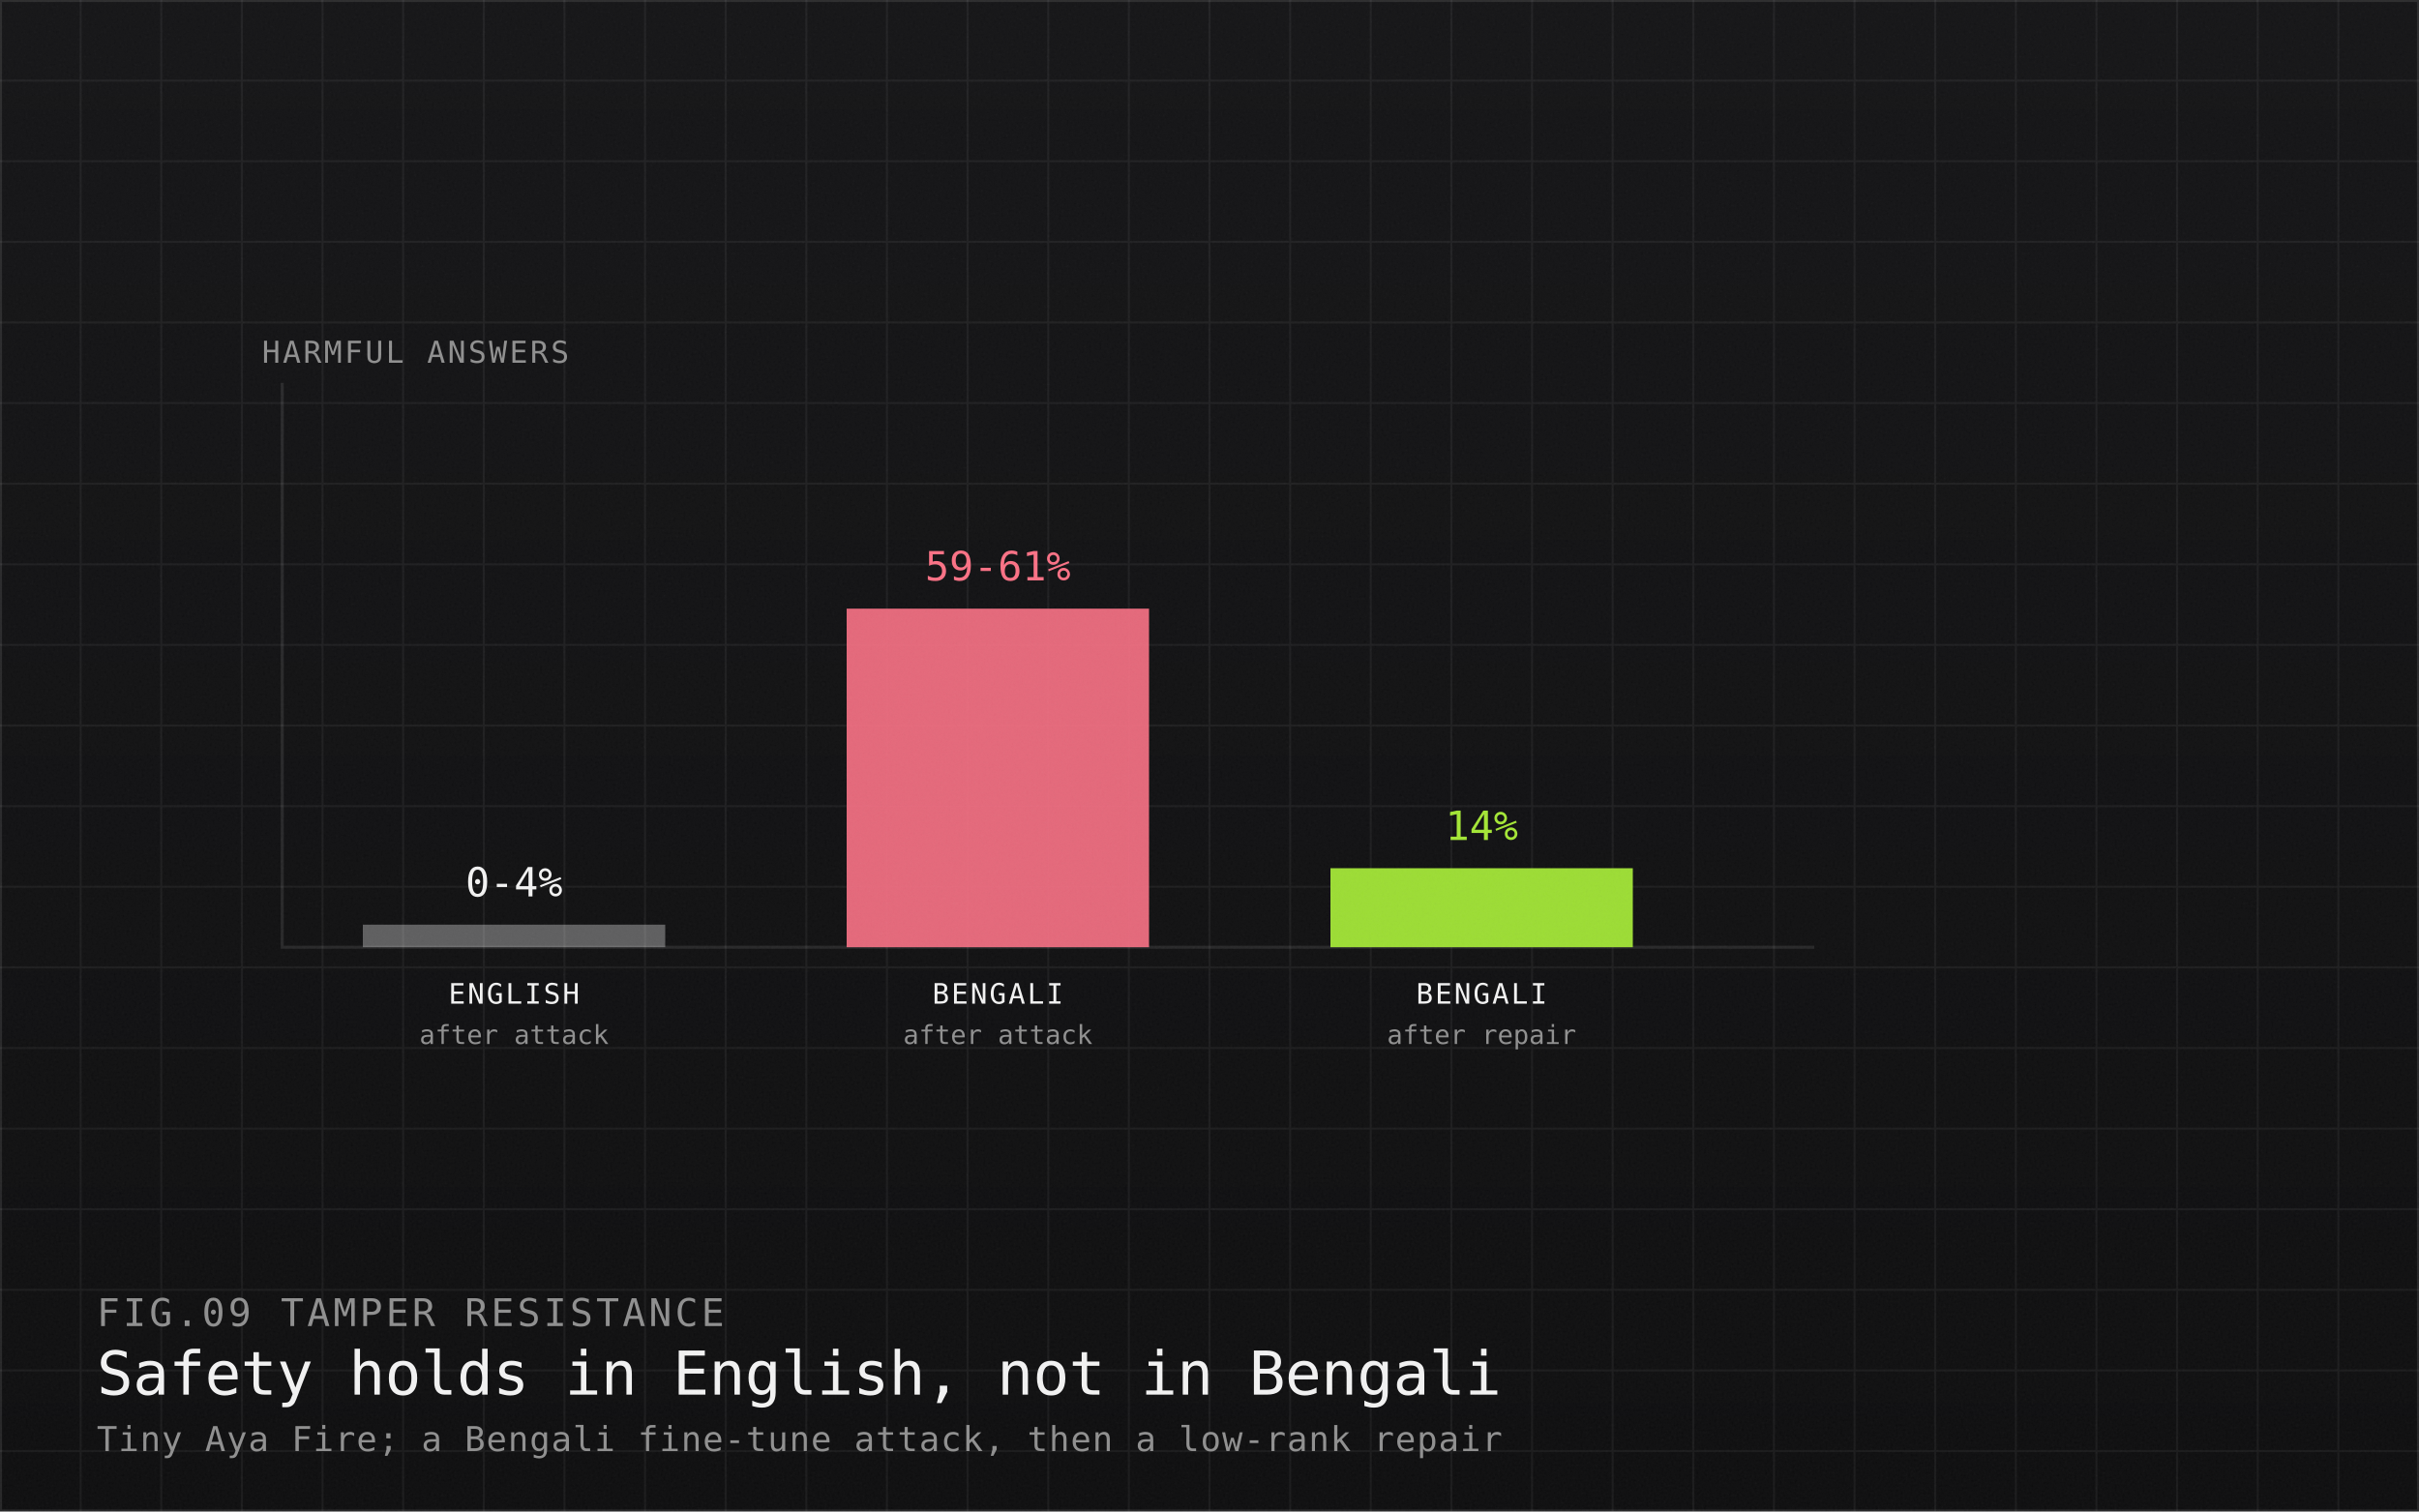
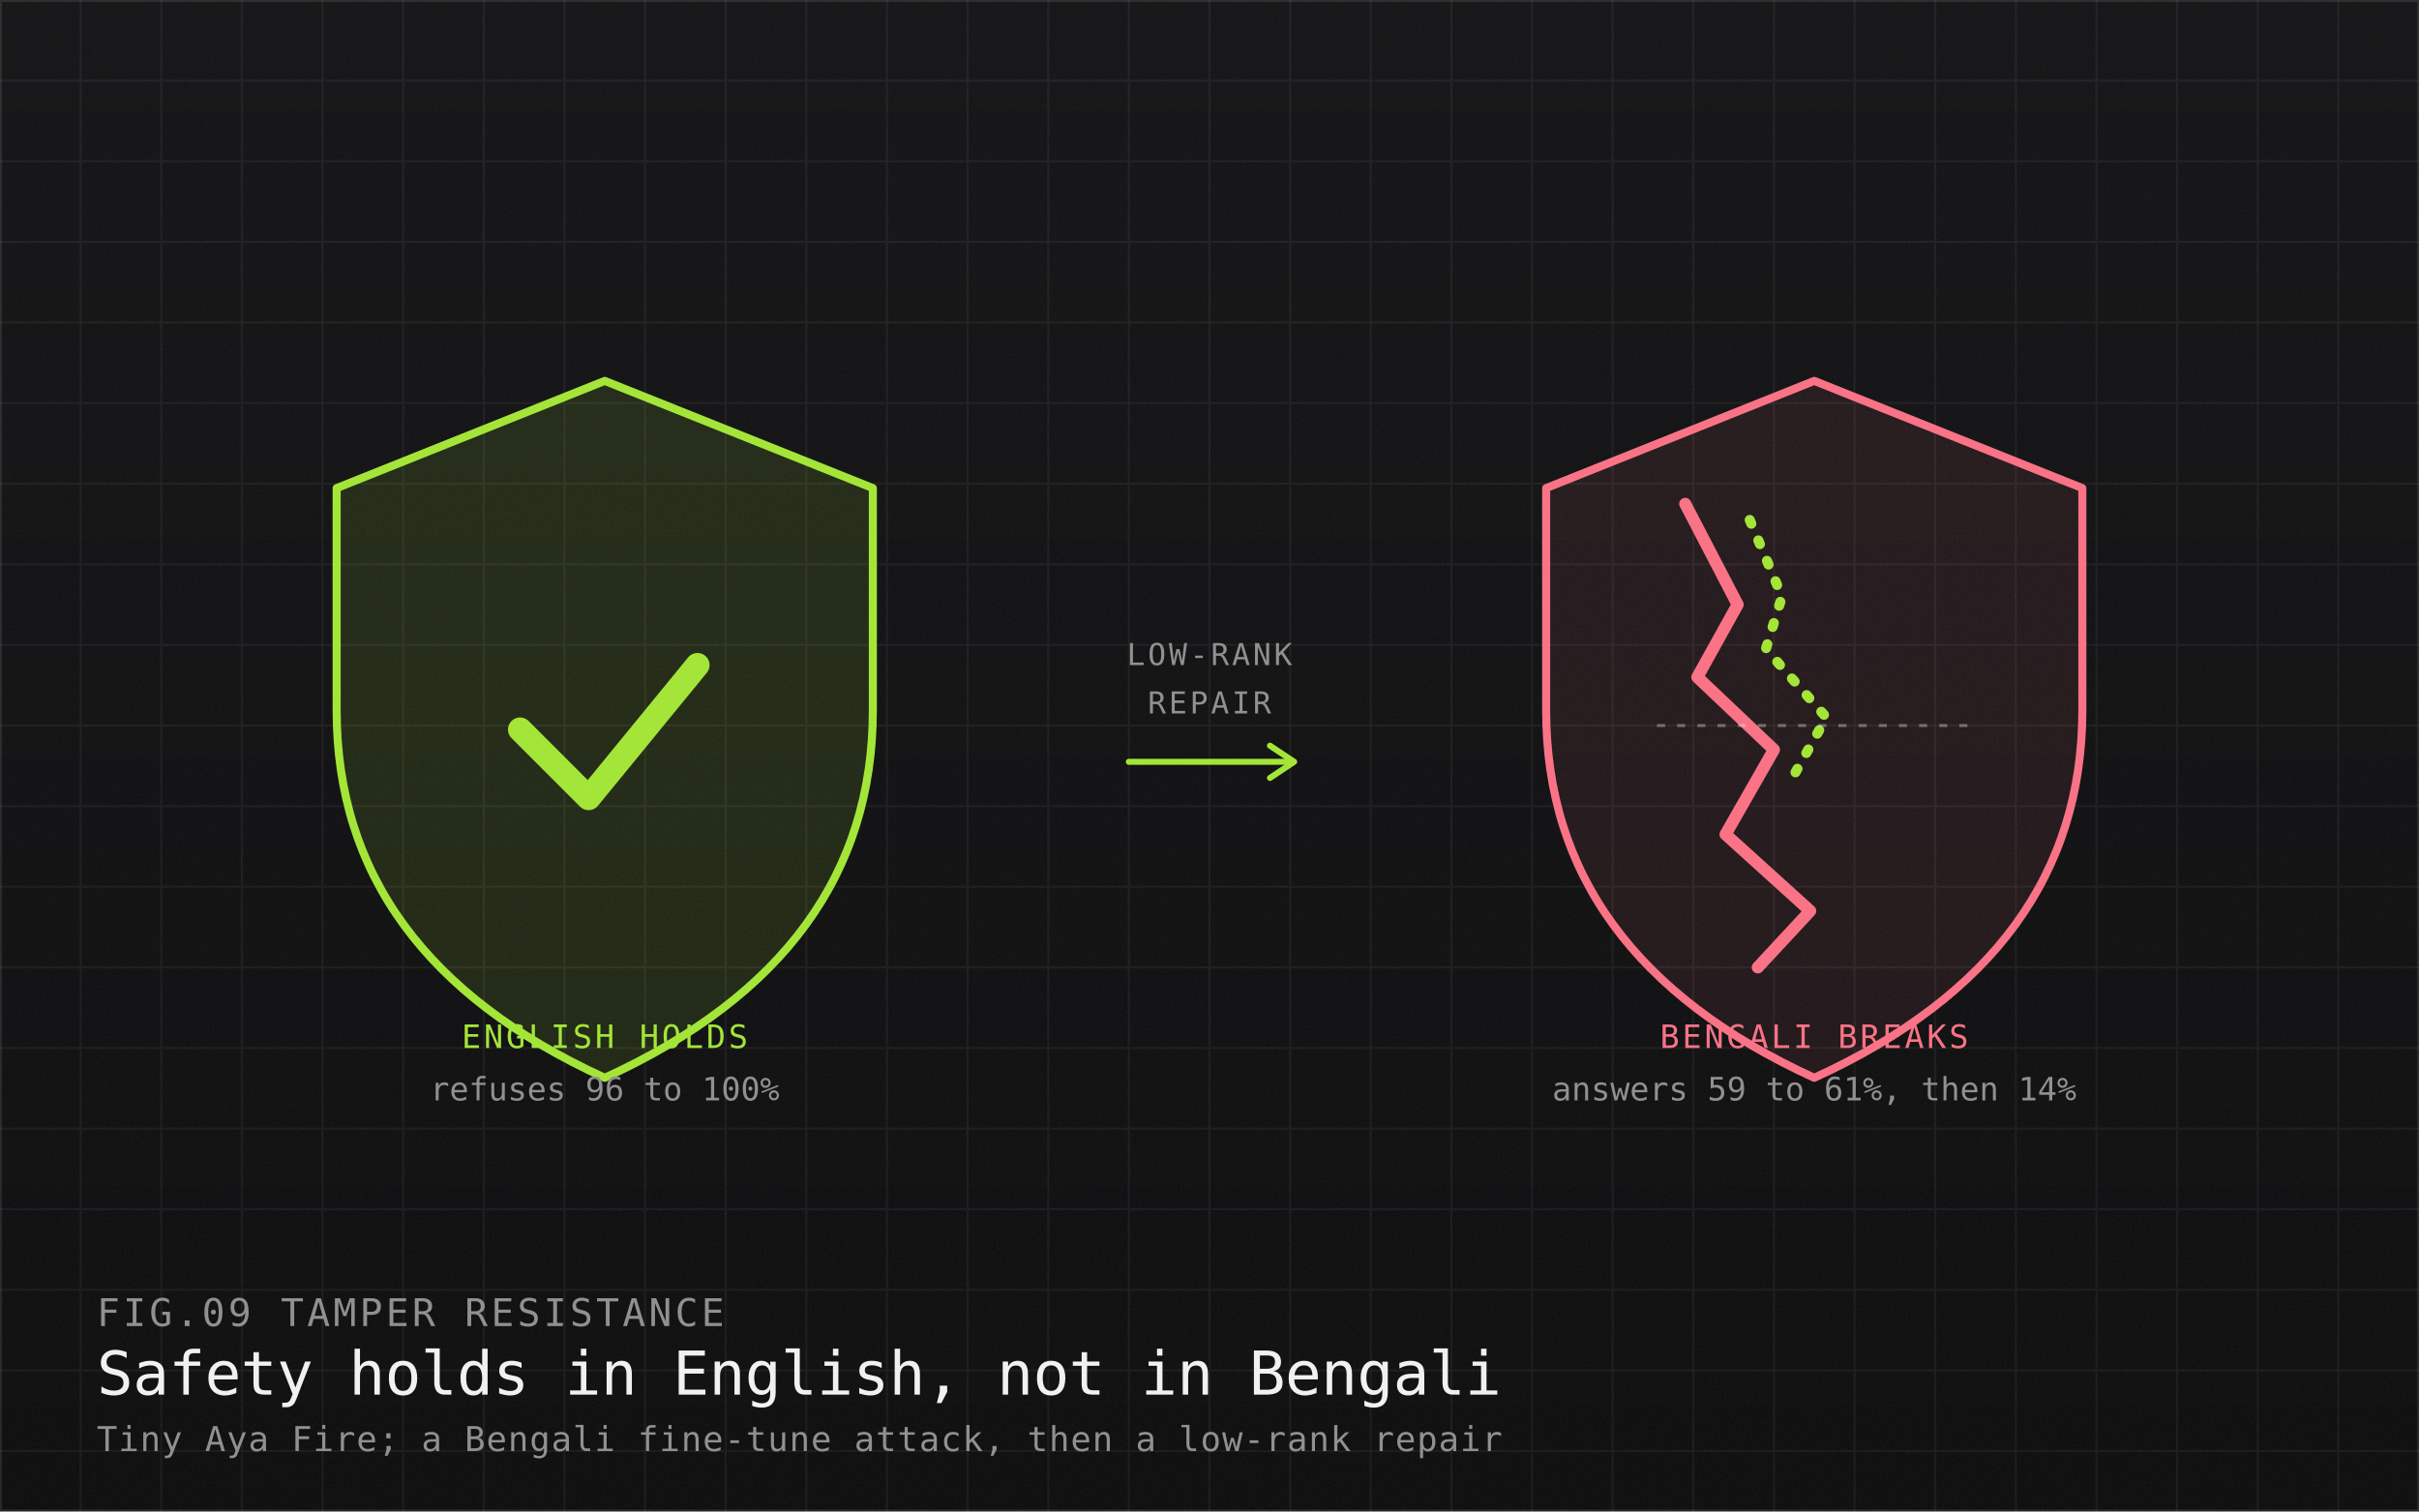
<svg xmlns="http://www.w3.org/2000/svg" viewBox="0 0 1200 750" width="1200" height="750" role="img">
  <defs>
    <linearGradient id="plate" x1="0" y1="0" x2="0" y2="1">
      <stop offset="0" stop-color="#141416" />
      <stop offset="1" stop-color="#0d0d0e" />
    </linearGradient>
    <filter id="grain" x="0" y="0" width="100%" height="100%">
      <feTurbulence type="fractalNoise" baseFrequency="0.8" numOctaves="3" seed="7" result="n" />
      <feColorMatrix in="n" type="saturate" values="0" />
      <feComponentTransfer>
        <feFuncA type="linear" slope="0.055" />
      </feComponentTransfer>
    </filter>
  </defs>
  <rect width="1200" height="750" fill="url(#plate)" />
  <path d="M40 0V750M80 0V750M120 0V750M160 0V750M200 0V750M240 0V750M280 0V750M320 0V750M360 0V750M400 0V750M440 0V750M480 0V750M520 0V750M560 0V750M600 0V750M640 0V750M680 0V750M720 0V750M760 0V750M800 0V750M840 0V750M880 0V750M920 0V750M960 0V750M1000 0V750M1040 0V750M1080 0V750M1120 0V750M1160 0V750M0 40H1200M0 80H1200M0 120H1200M0 160H1200M0 200H1200M0 240H1200M0 280H1200M0 320H1200M0 360H1200M0 400H1200M0 440H1200M0 480H1200M0 520H1200M0 560H1200M0 600H1200M0 640H1200M0 680H1200M0 720H1200" stroke="rgba(255,255,255,0.055)" stroke-width="1" fill="none" />
  <g transform="translate(0 0)">
-     <g>
-       <path d="M140 190V470H900" stroke="rgba(255,255,255,0.10)" stroke-width="1.5" fill="none" />
-       <g font-family="Geist Mono, ui-monospace, monospace" font-size="15" letter-spacing="1.2" fill="#8f8f8f">
-         <text x="900" y="496" text-anchor="end" />
-         <text x="130" y="180" text-anchor="start">HARMFUL ANSWERS</text>
-       </g>
-     </g>
-     <rect x="180" y="458.8" width="150" height="11.2" fill="#f2f2f2" opacity="0.35" />
-     <text x="255" y="444.8" text-anchor="middle" font-family="Geist Mono, ui-monospace, monospace" font-size="20" fill="#f2f2f2">0-4%</text>
-     <text x="255" y="498" text-anchor="middle" font-family="Geist Mono, ui-monospace, monospace" font-size="14" letter-spacing="1" fill="#f2f2f2">ENGLISH</text>
-     <text x="255" y="518" text-anchor="middle" font-family="Geist Mono, ui-monospace, monospace" font-size="13" fill="#8f8f8f">after attack</text>
-     <rect x="420" y="302.0" width="150" height="168.0" fill="#fb7185" opacity="0.9" />
-     <text x="495" y="288.0" text-anchor="middle" font-family="Geist Mono, ui-monospace, monospace" font-size="20" fill="#fb7185">59-61%</text>
-     <text x="495" y="498" text-anchor="middle" font-family="Geist Mono, ui-monospace, monospace" font-size="14" letter-spacing="1" fill="#f2f2f2">BENGALI</text>
-     <text x="495" y="518" text-anchor="middle" font-family="Geist Mono, ui-monospace, monospace" font-size="13" fill="#8f8f8f">after attack</text>
-     <rect x="660" y="430.8" width="150" height="39.2" fill="#a3e635" opacity="0.95" />
-     <text x="735" y="416.8" text-anchor="middle" font-family="Geist Mono, ui-monospace, monospace" font-size="20" fill="#a3e635">14%</text>
-     <text x="735" y="498" text-anchor="middle" font-family="Geist Mono, ui-monospace, monospace" font-size="14" letter-spacing="1" fill="#f2f2f2">BENGALI</text>
-     <text x="735" y="518" text-anchor="middle" font-family="Geist Mono, ui-monospace, monospace" font-size="13" fill="#8f8f8f">after repair</text>
+     <path d="M300.0 189.0 L433.0 242.2 L433.0 352.4 Q433.0 474.0 300.0 534.8 Q167.0 474.0 167.0 352.4 L167.0 242.2 Z" fill="#a3e635" fill-opacity="0.12" stroke="#a3e635" stroke-width="4" stroke-linejoin="round" />
+     <path d="M258 362 L292 396 L346 330" fill="none" stroke="#a3e635" stroke-width="12" stroke-linecap="round" stroke-linejoin="round" />
+     <path d="M900.0 189.0 L1033.0 242.2 L1033.0 352.4 Q1033.0 474.0 900.0 534.8 Q767.0 474.0 767.0 352.4 L767.0 242.2 Z" fill="#fb7185" fill-opacity="0.08" stroke="#fb7185" stroke-width="4" stroke-linejoin="round" />
+     <path d="M836 250 L862 300 L842 336 L880 372 L856 414 L898 452 L872 480" fill="none" stroke="#fb7185" stroke-width="6" stroke-linejoin="round" stroke-linecap="round" />
+     <path d="M868 258 L884 296 L876 322 L906 356 L888 388" fill="none" stroke="#a3e635" stroke-width="5" stroke-linecap="round" stroke-dasharray="2 9" />
+     <path d="M822 360 H978" stroke="#f2f2f2" stroke-width="1.5" stroke-dasharray="4 6" opacity="0.35" />
+     <text x="600" y="330" text-anchor="middle" font-family="Geist Mono, ui-monospace, monospace" font-size="15" letter-spacing="1.4" fill="#8f8f8f">LOW-RANK</text>
+     <text x="600" y="354" text-anchor="middle" font-family="Geist Mono, ui-monospace, monospace" font-size="15" letter-spacing="1.4" fill="#8f8f8f">REPAIR</text>
+     <path d="M560 378 H640" stroke="#a3e635" stroke-width="3" stroke-linecap="round" />
+     <path d="M630 370 L642 378 L630 386" fill="none" stroke="#a3e635" stroke-width="3" stroke-linecap="round" stroke-linejoin="round" />
+     <text x="300" y="520" text-anchor="middle" font-family="Geist Mono, ui-monospace, monospace" font-size="16" letter-spacing="1.4" fill="#a3e635">ENGLISH HOLDS</text>
+     <text x="300" y="546" text-anchor="middle" font-family="Geist Mono, ui-monospace, monospace" font-size="16" fill="#8f8f8f">refuses 96 to 100%</text>
+     <text x="900" y="520" text-anchor="middle" font-family="Geist Mono, ui-monospace, monospace" font-size="16" letter-spacing="1.4" fill="#fb7185">BENGALI BREAKS</text>
+     <text x="900" y="546" text-anchor="middle" font-family="Geist Mono, ui-monospace, monospace" font-size="16" fill="#8f8f8f">answers 59 to 61%, then 14%</text>
  </g>
  <g font-family="Geist Mono, ui-monospace, monospace">
    <text x="48" y="658" font-size="19" letter-spacing="1.6" fill="#8f8f8f">FIG.09  TAMPER RESISTANCE</text>
    <text x="48" y="692" font-size="30" letter-spacing="-0.2" fill="#f2f2f2">Safety holds in English, not in Bengali</text>
    <text x="48" y="720" font-size="17" letter-spacing="0.5" fill="#8f8f8f">Tiny Aya Fire; a Bengali fine-tune attack, then a low-rank repair</text>
  </g>
  <rect width="1200" height="750" filter="url(#grain)" opacity="0.9" />
  <rect x="0.5" y="0.5" width="1199" height="749" fill="none" stroke="rgba(255,255,255,0.10)" />
</svg>
